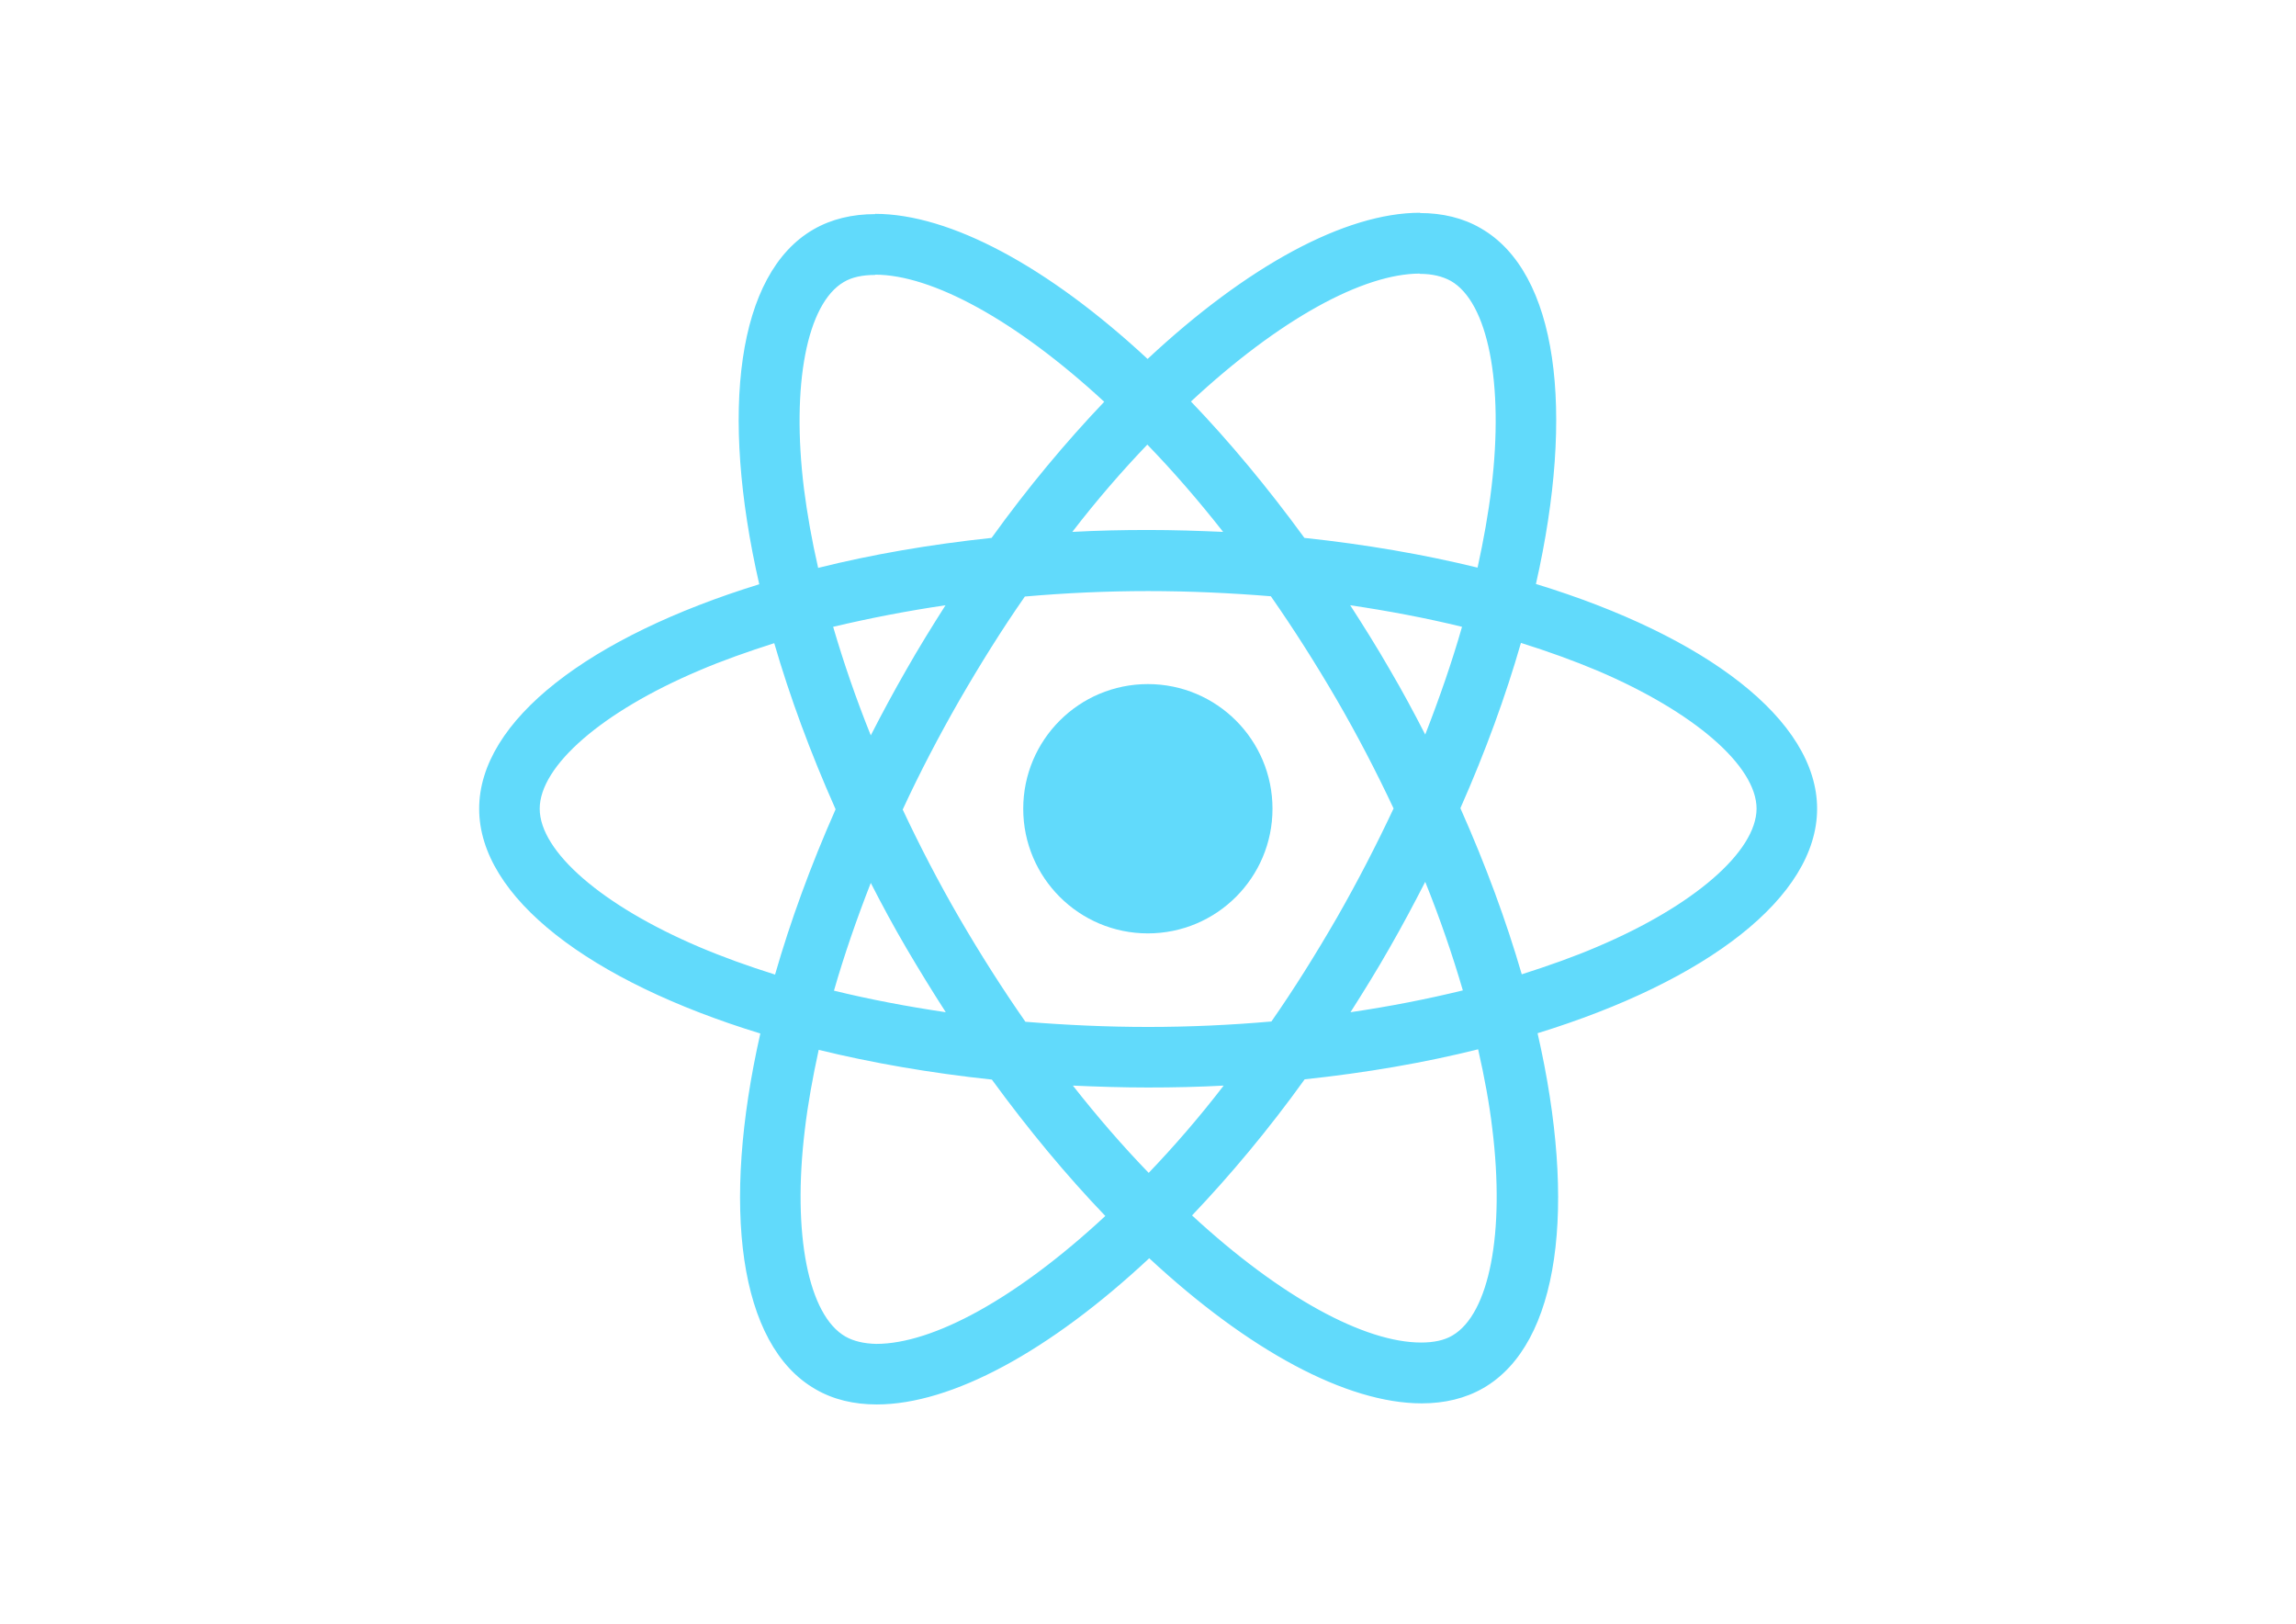
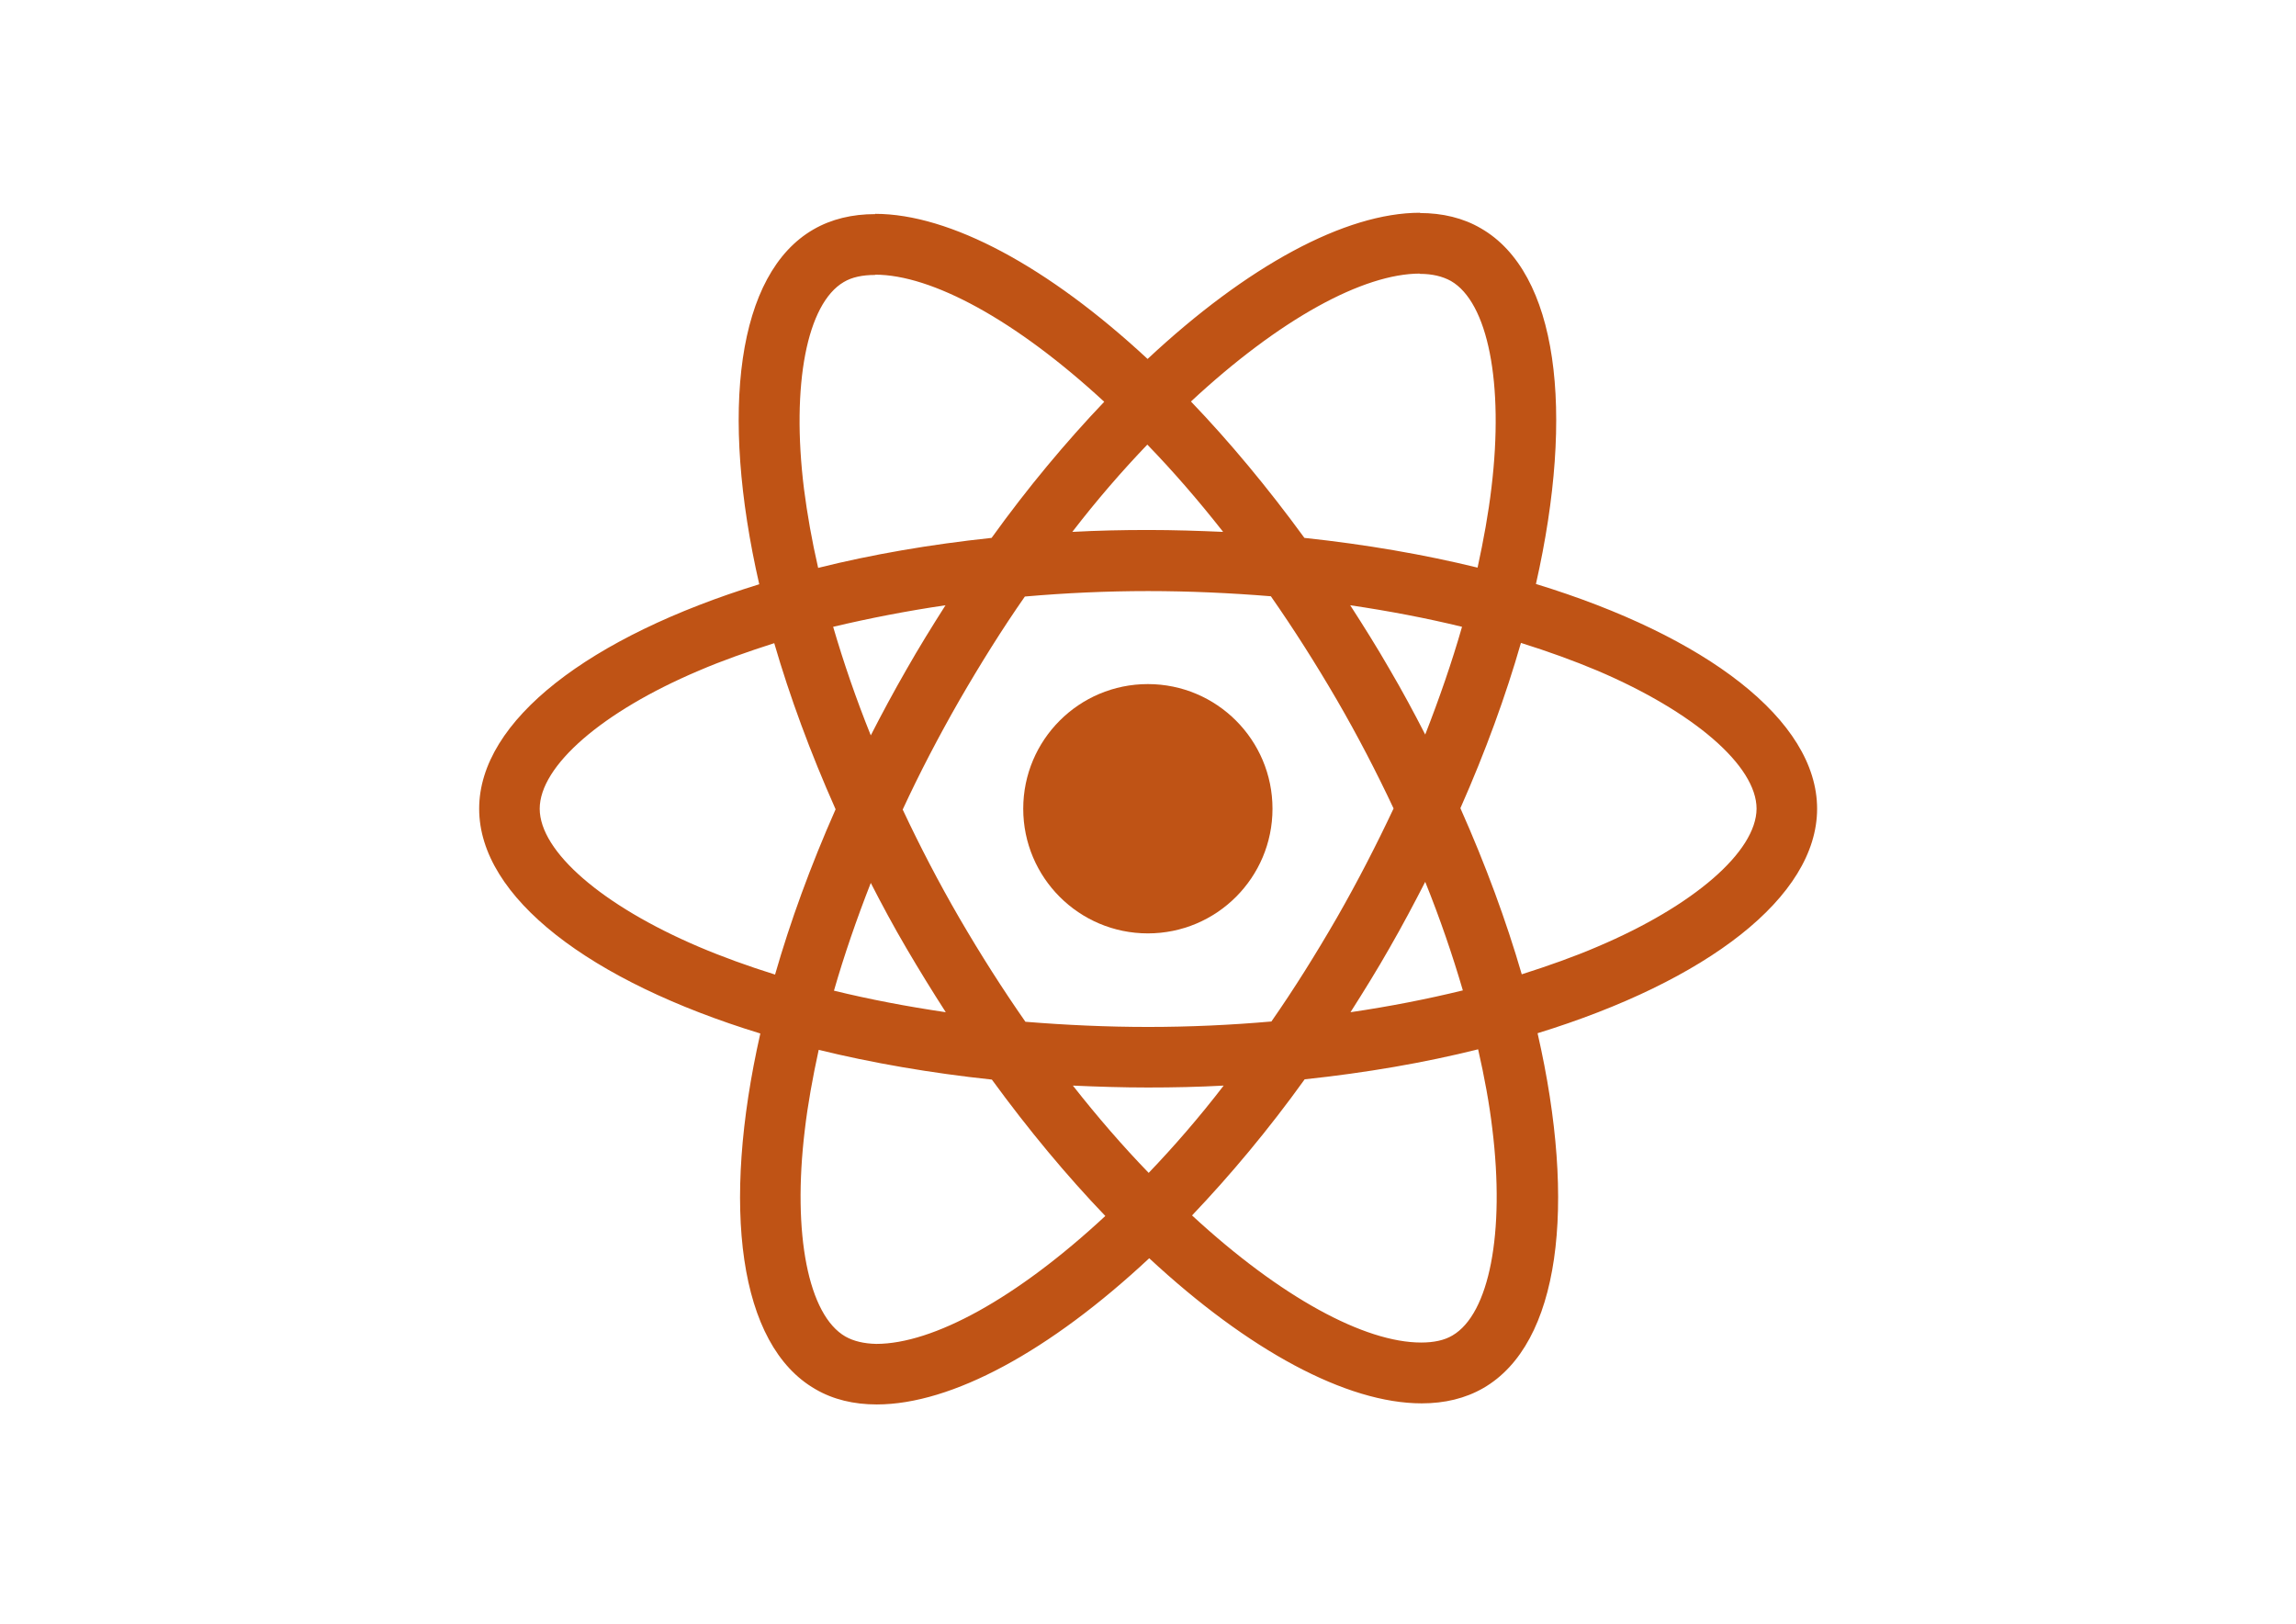
<svg xmlns="http://www.w3.org/2000/svg" viewBox="0 0 841.9 595.3">
-   <g fill="#61DAFB">
+   <g fill="#BF5315">
    <path d="M666.3 296.5c0-32.5-40.7-63.3-103.1-82.4 14.4-63.6 8-114.2-20.2-130.4-6.5-3.8-14.1-5.6-22.4-5.6v22.3c4.6 0 8.3.9 11.4 2.6 13.6 7.8 19.5 37.5 14.9 75.7-1.1 9.4-2.9 19.3-5.1 29.4-19.6-4.8-41-8.5-63.5-10.9-13.5-18.5-27.5-35.3-41.6-50 32.6-30.3 63.2-46.9 84-46.9V78c-27.5 0-63.5 19.6-99.9 53.6-36.4-33.8-72.4-53.2-99.9-53.2v22.3c20.7 0 51.4 16.5 84 46.6-14 14.7-28 31.4-41.3 49.9-22.6 2.4-44 6.1-63.6 11-2.3-10-4-19.7-5.2-29-4.7-38.2 1.1-67.9 14.6-75.8 3-1.8 6.9-2.6 11.5-2.6V78.5c-8.4 0-16 1.8-22.6 5.6-28.1 16.2-34.4 66.7-19.9 130.1-62.2 19.2-102.7 49.9-102.7 82.3 0 32.5 40.7 63.3 103.1 82.4-14.4 63.6-8 114.2 20.2 130.4 6.5 3.8 14.1 5.6 22.5 5.6 27.5 0 63.5-19.6 99.9-53.6 36.4 33.8 72.4 53.2 99.9 53.2 8.4 0 16-1.8 22.6-5.6 28.1-16.2 34.4-66.7 19.9-130.1 62-19.1 102.5-49.9 102.5-82.3zm-130.2-66.7c-3.7 12.9-8.3 26.2-13.5 39.5-4.1-8-8.4-16-13.1-24-4.6-8-9.5-15.8-14.4-23.4 14.2 2.1 27.9 4.7 41 7.9zm-45.8 106.5c-7.8 13.5-15.8 26.3-24.1 38.2-14.9 1.3-30 2-45.2 2-15.1 0-30.2-.7-45-1.9-8.3-11.9-16.4-24.6-24.2-38-7.6-13.1-14.5-26.4-20.8-39.8 6.2-13.4 13.2-26.8 20.7-39.9 7.8-13.5 15.8-26.3 24.1-38.2 14.9-1.3 30-2 45.2-2 15.1 0 30.2.7 45 1.9 8.3 11.9 16.4 24.6 24.2 38 7.6 13.1 14.5 26.4 20.8 39.8-6.3 13.4-13.2 26.8-20.7 39.9zm32.3-13c5.4 13.4 10 26.8 13.8 39.8-13.1 3.2-26.9 5.9-41.2 8 4.9-7.7 9.8-15.6 14.4-23.7 4.6-8 8.9-16.1 13-24.1zM421.2 430c-9.3-9.6-18.6-20.3-27.8-32 9 .4 18.2.7 27.5.7 9.4 0 18.7-.2 27.8-.7-9 11.7-18.3 22.4-27.5 32zm-74.4-58.9c-14.2-2.1-27.9-4.7-41-7.9 3.7-12.9 8.3-26.2 13.5-39.5 4.1 8 8.4 16 13.1 24 4.7 8 9.5 15.8 14.4 23.4zM420.7 163c9.3 9.6 18.6 20.3 27.8 32-9-.4-18.2-.7-27.5-.7-9.4 0-18.7.2-27.8.7 9-11.7 18.3-22.4 27.5-32zm-74 58.9c-4.9 7.7-9.8 15.6-14.4 23.7-4.6 8-8.9 16-13 24-5.4-13.4-10-26.8-13.8-39.8 13.1-3.1 26.9-5.8 41.2-7.9zm-90.5 125.2c-35.4-15.1-58.3-34.9-58.3-50.6 0-15.7 22.9-35.6 58.3-50.6 8.6-3.7 18-7 27.7-10.1 5.7 19.6 13.2 40 22.5 60.9-9.2 20.8-16.6 41.1-22.2 60.6-9.9-3.1-19.3-6.5-28-10.2zM310 490c-13.6-7.8-19.5-37.5-14.9-75.7 1.1-9.4 2.9-19.3 5.1-29.4 19.6 4.8 41 8.5 63.5 10.9 13.5 18.5 27.5 35.3 41.6 50-32.6 30.3-63.2 46.9-84 46.9-4.5-.1-8.3-1-11.3-2.7zm237.2-76.2c4.7 38.2-1.1 67.9-14.6 75.8-3 1.8-6.9 2.6-11.5 2.6-20.7 0-51.4-16.5-84-46.6 14-14.7 28-31.4 41.3-49.9 22.6-2.4 44-6.1 63.6-11 2.3 10.1 4.1 19.8 5.2 29.1zm38.5-66.7c-8.6 3.7-18 7-27.7 10.1-5.7-19.6-13.2-40-22.5-60.9 9.2-20.8 16.6-41.1 22.2-60.6 9.9 3.1 19.3 6.5 28.1 10.2 35.4 15.1 58.3 34.9 58.3 50.6-.1 15.7-23 35.6-58.4 50.6zM320.8 78.4z" />
    <circle cx="420.9" cy="296.5" r="45.7" />
    <path d="M520.5 78.1z" />
  </g>
</svg>
